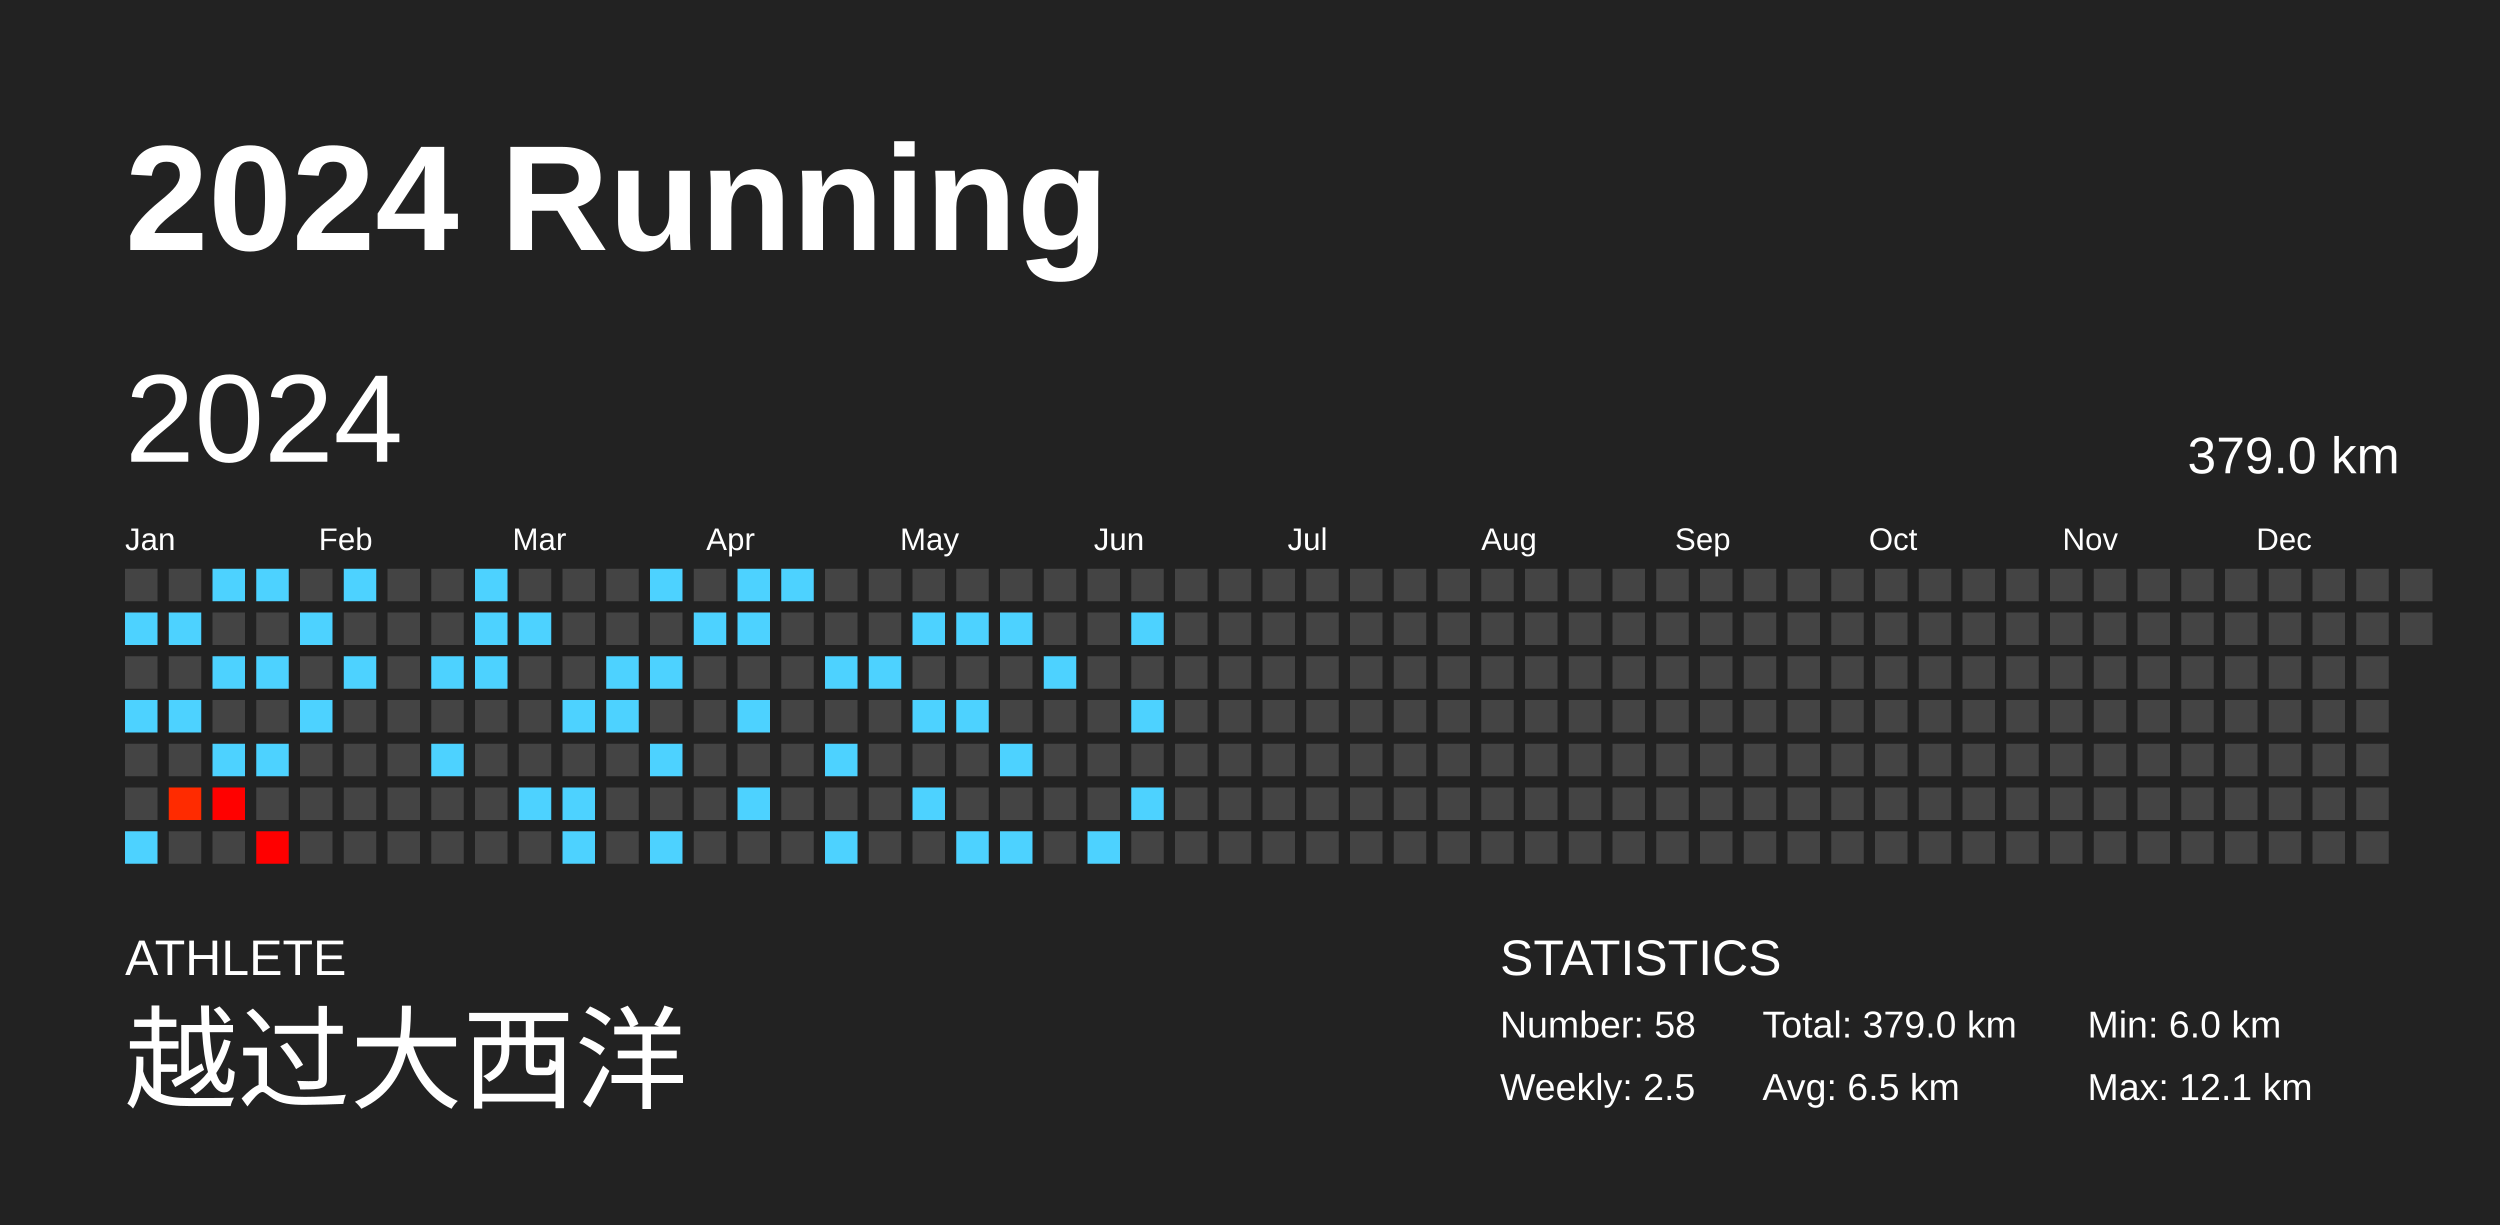
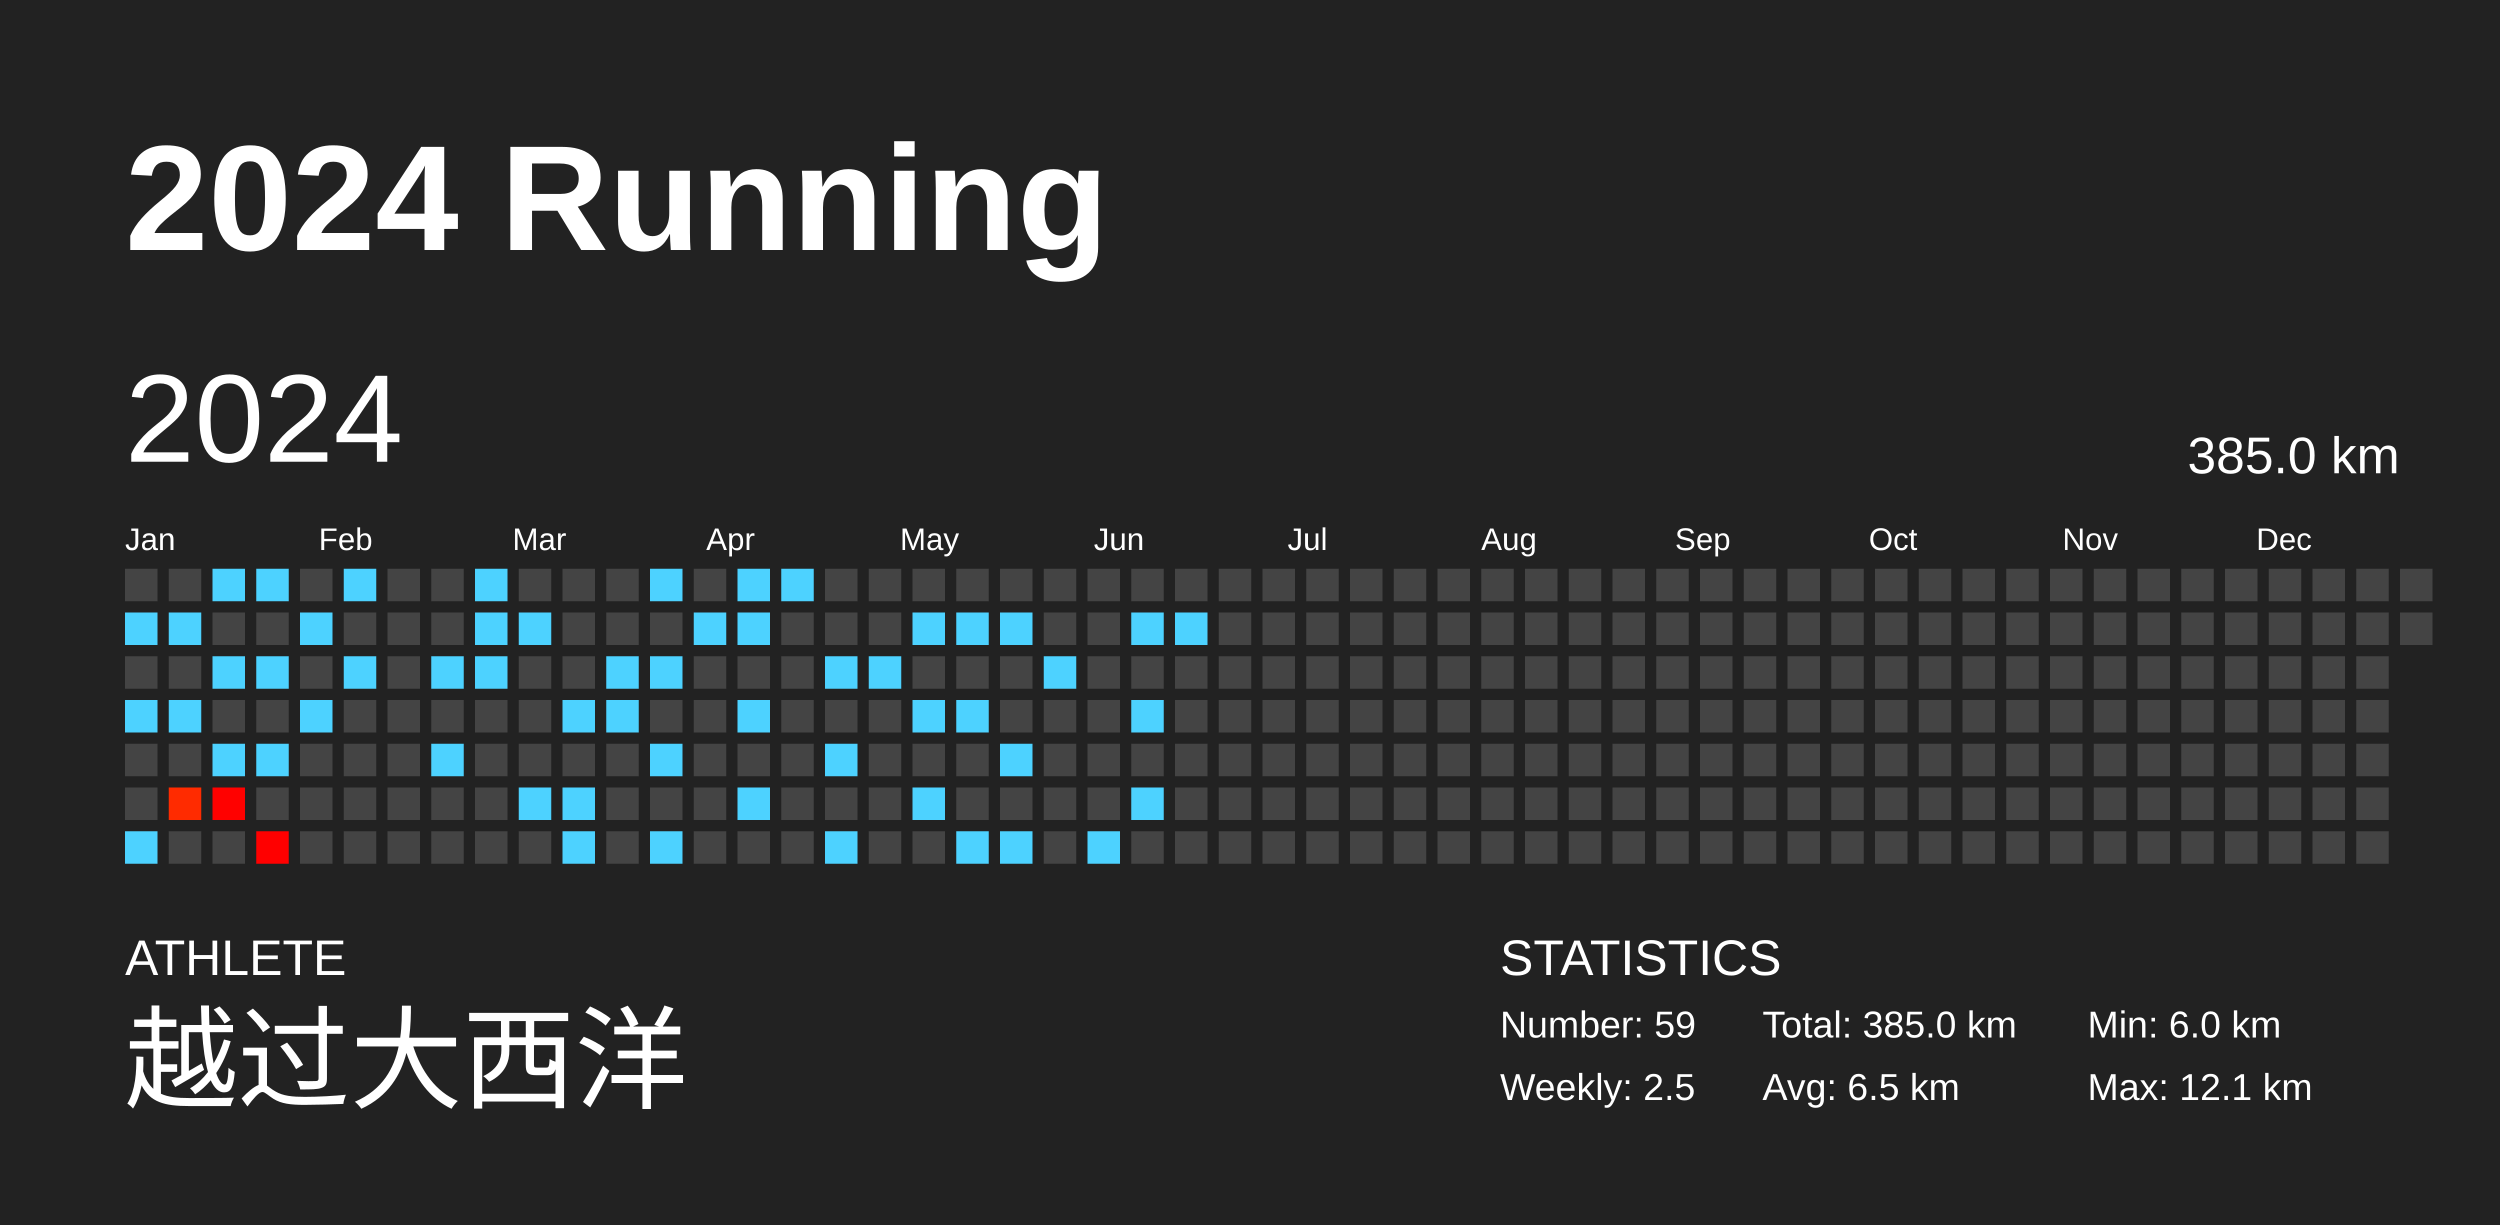
<svg xmlns="http://www.w3.org/2000/svg" baseProfile="full" height="98mm" version="1.1" viewBox="0,0,200,98" width="200mm">
  <defs />
  <rect fill="#222222" height="98" width="200" x="0" y="0" />
  <text fill="#FFFFFF" style="font-size:12px; font-family:Arial; font-weight:bold;" x="10" y="20">2024 Running</text>
  <text fill="#FFFFFF" style="font-size:4px; font-family:Arial" x="10" y="78">ATHLETE</text>
  <text fill="#FFFFFF" style="font-size:9px; font-family:Arial" x="10" y="88">越过大西洋</text>
  <text fill="#FFFFFF" style="font-size:4px; font-family:Arial" x="120" y="78">STATISTICS</text>
-   <text fill="#FFFFFF" style="font-size:3px; font-family:Arial" x="120" y="83">Number: 58</text>
+   <text fill="#FFFFFF" style="font-size:3px; font-family:Arial" x="120" y="83">Number: 59</text>
  <text fill="#FFFFFF" style="font-size:3px; font-family:Arial" x="120" y="88">Weekly: 2.5</text>
-   <text fill="#FFFFFF" style="font-size:3px; font-family:Arial" x="141" y="83">Total: 379.0 km</text>
+   <text fill="#FFFFFF" style="font-size:3px; font-family:Arial" x="141" y="83">Total: 385.0 km</text>
  <text fill="#FFFFFF" style="font-size:3px; font-family:Arial" x="141" y="88">Avg: 6.5 km</text>
  <text fill="#FFFFFF" style="font-size:3px; font-family:Arial" x="167" y="83">Min: 6.0 km</text>
  <text fill="#FFFFFF" style="font-size:3px; font-family:Arial" x="167" y="88">Max: 12.1 km</text>
  <text dominant-baseline="hanging" fill="#FFFFFF" style="font-size:10.0px; font-family:Arial;" x="10" y="30">2024</text>
-   <text dominant-baseline="hanging" fill="#FFFFFF" style="font-size:4.125px; font-family:Arial;" x="175" y="35">379.0 km</text>
+   <text dominant-baseline="hanging" fill="#FFFFFF" style="font-size:4.125px; font-family:Arial;" x="175" y="35">385.0 km</text>
  <text fill="#FFFFFF" style="font-size:2.5px; font-family:Arial" x="10.0" y="44">Jan</text>
  <text fill="#FFFFFF" style="font-size:2.5px; font-family:Arial" x="25.5" y="44">Feb</text>
  <text fill="#FFFFFF" style="font-size:2.5px; font-family:Arial" x="41.0" y="44">Mar</text>
  <text fill="#FFFFFF" style="font-size:2.5px; font-family:Arial" x="56.5" y="44">Apr</text>
  <text fill="#FFFFFF" style="font-size:2.5px; font-family:Arial" x="72.0" y="44">May</text>
  <text fill="#FFFFFF" style="font-size:2.5px; font-family:Arial" x="87.5" y="44">Jun</text>
  <text fill="#FFFFFF" style="font-size:2.5px; font-family:Arial" x="103.0" y="44">Jul</text>
  <text fill="#FFFFFF" style="font-size:2.5px; font-family:Arial" x="118.5" y="44">Aug</text>
  <text fill="#FFFFFF" style="font-size:2.5px; font-family:Arial" x="134.0" y="44">Sep</text>
  <text fill="#FFFFFF" style="font-size:2.5px; font-family:Arial" x="149.5" y="44">Oct</text>
  <text fill="#FFFFFF" style="font-size:2.5px; font-family:Arial" x="165.0" y="44">Nov</text>
  <text fill="#FFFFFF" style="font-size:2.5px; font-family:Arial" x="180.5" y="44">Dec</text>
  <rect fill="#444444" height="2.6" width="2.6" x="10.0" y="45.5" />
  <rect fill="#4dd2ff" height="2.6" width="2.6" x="10.0" y="49.0" />
  <rect fill="#444444" height="2.6" width="2.6" x="10.0" y="52.5" />
  <rect fill="#4dd2ff" height="2.6" width="2.6" x="10.0" y="56.0" />
  <rect fill="#444444" height="2.6" width="2.6" x="10.0" y="59.5" />
  <rect fill="#444444" height="2.6" width="2.6" x="10.0" y="63.0" />
  <rect fill="#4dd2ff" height="2.6" width="2.6" x="10.0" y="66.5" />
  <rect fill="#444444" height="2.6" width="2.6" x="13.5" y="45.5" />
  <rect fill="#4dd2ff" height="2.6" width="2.6" x="13.5" y="49.0" />
  <rect fill="#444444" height="2.6" width="2.6" x="13.5" y="52.5" />
  <rect fill="#4dd2ff" height="2.6" width="2.6" x="13.5" y="56.0" />
  <rect fill="#444444" height="2.6" width="2.6" x="13.5" y="59.5" />
  <rect fill="#ff2b00" height="2.6" width="2.6" x="13.5" y="63.0" />
  <rect fill="#444444" height="2.6" width="2.6" x="13.5" y="66.5" />
  <rect fill="#4dd2ff" height="2.6" width="2.6" x="17.0" y="45.5" />
  <rect fill="#444444" height="2.6" width="2.6" x="17.0" y="49.0" />
  <rect fill="#4dd2ff" height="2.6" width="2.6" x="17.0" y="52.5" />
  <rect fill="#444444" height="2.6" width="2.6" x="17.0" y="56.0" />
  <rect fill="#4dd2ff" height="2.6" width="2.6" x="17.0" y="59.5" />
  <rect fill="#ff0100" height="2.6" width="2.6" x="17.0" y="63.0" />
  <rect fill="#444444" height="2.6" width="2.6" x="17.0" y="66.5" />
  <rect fill="#4dd2ff" height="2.6" width="2.6" x="20.5" y="45.5" />
  <rect fill="#444444" height="2.6" width="2.6" x="20.5" y="49.0" />
  <rect fill="#4dd2ff" height="2.6" width="2.6" x="20.5" y="52.5" />
  <rect fill="#444444" height="2.6" width="2.6" x="20.5" y="56.0" />
  <rect fill="#4dd2ff" height="2.6" width="2.6" x="20.5" y="59.5" />
  <rect fill="#444444" height="2.6" width="2.6" x="20.5" y="63.0" />
  <rect fill="#ff0000" height="2.6" width="2.6" x="20.5" y="66.5" />
  <rect fill="#444444" height="2.6" width="2.6" x="24.0" y="45.5" />
  <rect fill="#4dd2ff" height="2.6" width="2.6" x="24.0" y="49.0" />
  <rect fill="#444444" height="2.6" width="2.6" x="24.0" y="52.5" />
  <rect fill="#4dd2ff" height="2.6" width="2.6" x="24.0" y="56.0" />
  <rect fill="#444444" height="2.6" width="2.6" x="24.0" y="59.5" />
  <rect fill="#444444" height="2.6" width="2.6" x="24.0" y="63.0" />
  <rect fill="#444444" height="2.6" width="2.6" x="24.0" y="66.5" />
  <rect fill="#4dd2ff" height="2.6" width="2.6" x="27.5" y="45.5" />
  <rect fill="#444444" height="2.6" width="2.6" x="27.5" y="49.0" />
  <rect fill="#4dd2ff" height="2.6" width="2.6" x="27.5" y="52.5" />
  <rect fill="#444444" height="2.6" width="2.6" x="27.5" y="56.0" />
  <rect fill="#444444" height="2.6" width="2.6" x="27.5" y="59.5" />
  <rect fill="#444444" height="2.6" width="2.6" x="27.5" y="63.0" />
  <rect fill="#444444" height="2.6" width="2.6" x="27.5" y="66.5" />
  <rect fill="#444444" height="2.6" width="2.6" x="31.0" y="45.5" />
  <rect fill="#444444" height="2.6" width="2.6" x="31.0" y="49.0" />
  <rect fill="#444444" height="2.6" width="2.6" x="31.0" y="52.5" />
  <rect fill="#444444" height="2.6" width="2.6" x="31.0" y="56.0" />
  <rect fill="#444444" height="2.6" width="2.6" x="31.0" y="59.5" />
  <rect fill="#444444" height="2.6" width="2.6" x="31.0" y="63.0" />
  <rect fill="#444444" height="2.6" width="2.6" x="31.0" y="66.5" />
  <rect fill="#444444" height="2.6" width="2.6" x="34.5" y="45.5" />
  <rect fill="#444444" height="2.6" width="2.6" x="34.5" y="49.0" />
  <rect fill="#4dd2ff" height="2.6" width="2.6" x="34.5" y="52.5" />
  <rect fill="#444444" height="2.6" width="2.6" x="34.5" y="56.0" />
  <rect fill="#4dd2ff" height="2.6" width="2.6" x="34.5" y="59.5" />
  <rect fill="#444444" height="2.6" width="2.6" x="34.5" y="63.0" />
  <rect fill="#444444" height="2.6" width="2.6" x="34.5" y="66.5" />
  <rect fill="#4dd2ff" height="2.6" width="2.6" x="38.0" y="45.5" />
  <rect fill="#4dd2ff" height="2.6" width="2.6" x="38.0" y="49.0" />
  <rect fill="#4dd2ff" height="2.6" width="2.6" x="38.0" y="52.5" />
  <rect fill="#444444" height="2.6" width="2.6" x="38.0" y="56.0" />
  <rect fill="#444444" height="2.6" width="2.6" x="38.0" y="59.5" />
  <rect fill="#444444" height="2.6" width="2.6" x="38.0" y="63.0" />
  <rect fill="#444444" height="2.6" width="2.6" x="38.0" y="66.5" />
  <rect fill="#444444" height="2.6" width="2.6" x="41.5" y="45.5" />
  <rect fill="#4dd2ff" height="2.6" width="2.6" x="41.5" y="49.0" />
  <rect fill="#444444" height="2.6" width="2.6" x="41.5" y="52.5" />
  <rect fill="#444444" height="2.6" width="2.6" x="41.5" y="56.0" />
  <rect fill="#444444" height="2.6" width="2.6" x="41.5" y="59.5" />
  <rect fill="#4dd2ff" height="2.6" width="2.6" x="41.5" y="63.0" />
  <rect fill="#444444" height="2.6" width="2.6" x="41.5" y="66.5" />
  <rect fill="#444444" height="2.6" width="2.6" x="45.0" y="45.5" />
  <rect fill="#444444" height="2.6" width="2.6" x="45.0" y="49.0" />
  <rect fill="#444444" height="2.6" width="2.6" x="45.0" y="52.5" />
  <rect fill="#4dd2ff" height="2.6" width="2.6" x="45.0" y="56.0" />
  <rect fill="#444444" height="2.6" width="2.6" x="45.0" y="59.5" />
  <rect fill="#4dd2ff" height="2.6" width="2.6" x="45.0" y="63.0" />
  <rect fill="#4dd2ff" height="2.6" width="2.6" x="45.0" y="66.5" />
  <rect fill="#444444" height="2.6" width="2.6" x="48.5" y="45.5" />
  <rect fill="#444444" height="2.6" width="2.6" x="48.5" y="49.0" />
  <rect fill="#4dd2ff" height="2.6" width="2.6" x="48.5" y="52.5" />
  <rect fill="#4dd2ff" height="2.6" width="2.6" x="48.5" y="56.0" />
  <rect fill="#444444" height="2.6" width="2.6" x="48.5" y="59.5" />
  <rect fill="#444444" height="2.6" width="2.6" x="48.5" y="63.0" />
  <rect fill="#444444" height="2.6" width="2.6" x="48.5" y="66.5" />
  <rect fill="#4dd2ff" height="2.6" width="2.6" x="52.0" y="45.5" />
  <rect fill="#444444" height="2.6" width="2.6" x="52.0" y="49.0" />
  <rect fill="#4dd2ff" height="2.6" width="2.6" x="52.0" y="52.5" />
  <rect fill="#444444" height="2.6" width="2.6" x="52.0" y="56.0" />
  <rect fill="#4dd2ff" height="2.6" width="2.6" x="52.0" y="59.5" />
  <rect fill="#444444" height="2.6" width="2.6" x="52.0" y="63.0" />
  <rect fill="#4dd2ff" height="2.6" width="2.6" x="52.0" y="66.5" />
  <rect fill="#444444" height="2.6" width="2.6" x="55.5" y="45.5" />
  <rect fill="#4dd2ff" height="2.6" width="2.6" x="55.5" y="49.0" />
  <rect fill="#444444" height="2.6" width="2.6" x="55.5" y="52.5" />
  <rect fill="#444444" height="2.6" width="2.6" x="55.5" y="56.0" />
  <rect fill="#444444" height="2.6" width="2.6" x="55.5" y="59.5" />
  <rect fill="#444444" height="2.6" width="2.6" x="55.5" y="63.0" />
  <rect fill="#444444" height="2.6" width="2.6" x="55.5" y="66.5" />
  <rect fill="#4dd2ff" height="2.6" width="2.6" x="59.0" y="45.5" />
  <rect fill="#4dd2ff" height="2.6" width="2.6" x="59.0" y="49.0" />
  <rect fill="#444444" height="2.6" width="2.6" x="59.0" y="52.5" />
  <rect fill="#4dd2ff" height="2.6" width="2.6" x="59.0" y="56.0" />
  <rect fill="#444444" height="2.6" width="2.6" x="59.0" y="59.5" />
  <rect fill="#4dd2ff" height="2.6" width="2.6" x="59.0" y="63.0" />
  <rect fill="#444444" height="2.6" width="2.6" x="59.0" y="66.5" />
  <rect fill="#4dd2ff" height="2.6" width="2.6" x="62.5" y="45.5" />
  <rect fill="#444444" height="2.6" width="2.6" x="62.5" y="49.0" />
  <rect fill="#444444" height="2.6" width="2.6" x="62.5" y="52.5" />
  <rect fill="#444444" height="2.6" width="2.6" x="62.5" y="56.0" />
  <rect fill="#444444" height="2.6" width="2.6" x="62.5" y="59.5" />
  <rect fill="#444444" height="2.6" width="2.6" x="62.5" y="63.0" />
  <rect fill="#444444" height="2.6" width="2.6" x="62.5" y="66.5" />
  <rect fill="#444444" height="2.6" width="2.6" x="66.0" y="45.5" />
  <rect fill="#444444" height="2.6" width="2.6" x="66.0" y="49.0" />
  <rect fill="#4dd2ff" height="2.6" width="2.6" x="66.0" y="52.5" />
  <rect fill="#444444" height="2.6" width="2.6" x="66.0" y="56.0" />
  <rect fill="#4dd2ff" height="2.6" width="2.6" x="66.0" y="59.5" />
  <rect fill="#444444" height="2.6" width="2.6" x="66.0" y="63.0" />
  <rect fill="#4dd2ff" height="2.6" width="2.6" x="66.0" y="66.5" />
  <rect fill="#444444" height="2.6" width="2.6" x="69.5" y="45.5" />
  <rect fill="#444444" height="2.6" width="2.6" x="69.5" y="49.0" />
  <rect fill="#4dd2ff" height="2.6" width="2.6" x="69.5" y="52.5" />
  <rect fill="#444444" height="2.6" width="2.6" x="69.5" y="56.0" />
  <rect fill="#444444" height="2.6" width="2.6" x="69.5" y="59.5" />
  <rect fill="#444444" height="2.6" width="2.6" x="69.5" y="63.0" />
  <rect fill="#444444" height="2.6" width="2.6" x="69.5" y="66.5" />
  <rect fill="#444444" height="2.6" width="2.6" x="73.0" y="45.5" />
  <rect fill="#4dd2ff" height="2.6" width="2.6" x="73.0" y="49.0" />
  <rect fill="#444444" height="2.6" width="2.6" x="73.0" y="52.5" />
  <rect fill="#4dd2ff" height="2.6" width="2.6" x="73.0" y="56.0" />
  <rect fill="#444444" height="2.6" width="2.6" x="73.0" y="59.5" />
  <rect fill="#4dd2ff" height="2.6" width="2.6" x="73.0" y="63.0" />
  <rect fill="#444444" height="2.6" width="2.6" x="73.0" y="66.5" />
  <rect fill="#444444" height="2.6" width="2.6" x="76.5" y="45.5" />
  <rect fill="#4dd2ff" height="2.6" width="2.6" x="76.5" y="49.0" />
  <rect fill="#444444" height="2.6" width="2.6" x="76.5" y="52.5" />
  <rect fill="#4dd2ff" height="2.6" width="2.6" x="76.5" y="56.0" />
  <rect fill="#444444" height="2.6" width="2.6" x="76.5" y="59.5" />
  <rect fill="#444444" height="2.6" width="2.6" x="76.5" y="63.0" />
  <rect fill="#4dd2ff" height="2.6" width="2.6" x="76.5" y="66.5" />
  <rect fill="#444444" height="2.6" width="2.6" x="80.0" y="45.5" />
  <rect fill="#4dd2ff" height="2.6" width="2.6" x="80.0" y="49.0" />
  <rect fill="#444444" height="2.6" width="2.6" x="80.0" y="52.5" />
  <rect fill="#444444" height="2.6" width="2.6" x="80.0" y="56.0" />
  <rect fill="#4dd2ff" height="2.6" width="2.6" x="80.0" y="59.5" />
  <rect fill="#444444" height="2.6" width="2.6" x="80.0" y="63.0" />
  <rect fill="#4dd2ff" height="2.6" width="2.6" x="80.0" y="66.5" />
  <rect fill="#444444" height="2.6" width="2.6" x="83.5" y="45.5" />
  <rect fill="#444444" height="2.6" width="2.6" x="83.5" y="49.0" />
  <rect fill="#4dd2ff" height="2.6" width="2.6" x="83.5" y="52.5" />
  <rect fill="#444444" height="2.6" width="2.6" x="83.5" y="56.0" />
  <rect fill="#444444" height="2.6" width="2.6" x="83.5" y="59.5" />
  <rect fill="#444444" height="2.6" width="2.6" x="83.5" y="63.0" />
  <rect fill="#444444" height="2.6" width="2.6" x="83.5" y="66.5" />
  <rect fill="#444444" height="2.6" width="2.6" x="87.0" y="45.5" />
  <rect fill="#444444" height="2.6" width="2.6" x="87.0" y="49.0" />
  <rect fill="#444444" height="2.6" width="2.6" x="87.0" y="52.5" />
  <rect fill="#444444" height="2.6" width="2.6" x="87.0" y="56.0" />
  <rect fill="#444444" height="2.6" width="2.6" x="87.0" y="59.5" />
  <rect fill="#444444" height="2.6" width="2.6" x="87.0" y="63.0" />
  <rect fill="#4dd2ff" height="2.6" width="2.6" x="87.0" y="66.5" />
  <rect fill="#444444" height="2.6" width="2.6" x="90.5" y="45.5" />
  <rect fill="#4dd2ff" height="2.6" width="2.6" x="90.5" y="49.0" />
  <rect fill="#444444" height="2.6" width="2.6" x="90.5" y="52.5" />
  <rect fill="#4dd2ff" height="2.6" width="2.6" x="90.5" y="56.0" />
  <rect fill="#444444" height="2.6" width="2.6" x="90.5" y="59.5" />
  <rect fill="#4dd2ff" height="2.6" width="2.6" x="90.5" y="63.0" />
  <rect fill="#444444" height="2.6" width="2.6" x="90.5" y="66.5" />
  <rect fill="#444444" height="2.6" width="2.6" x="94.0" y="45.5" />
-   <rect fill="#444444" height="2.6" width="2.6" x="94.0" y="49.0" />
+   <rect fill="#4dd2ff" height="2.6" width="2.6" x="94.0" y="49.0" />
  <rect fill="#444444" height="2.6" width="2.6" x="94.0" y="52.5" />
  <rect fill="#444444" height="2.6" width="2.6" x="94.0" y="56.0" />
  <rect fill="#444444" height="2.6" width="2.6" x="94.0" y="59.5" />
  <rect fill="#444444" height="2.6" width="2.6" x="94.0" y="63.0" />
  <rect fill="#444444" height="2.6" width="2.6" x="94.0" y="66.5" />
  <rect fill="#444444" height="2.6" width="2.6" x="97.5" y="45.5" />
  <rect fill="#444444" height="2.6" width="2.6" x="97.5" y="49.0" />
  <rect fill="#444444" height="2.6" width="2.6" x="97.5" y="52.5" />
  <rect fill="#444444" height="2.6" width="2.6" x="97.5" y="56.0" />
  <rect fill="#444444" height="2.6" width="2.6" x="97.5" y="59.5" />
  <rect fill="#444444" height="2.6" width="2.6" x="97.5" y="63.0" />
  <rect fill="#444444" height="2.6" width="2.6" x="97.5" y="66.5" />
  <rect fill="#444444" height="2.6" width="2.6" x="101.0" y="45.5" />
  <rect fill="#444444" height="2.6" width="2.6" x="101.0" y="49.0" />
  <rect fill="#444444" height="2.6" width="2.6" x="101.0" y="52.5" />
  <rect fill="#444444" height="2.6" width="2.6" x="101.0" y="56.0" />
  <rect fill="#444444" height="2.6" width="2.6" x="101.0" y="59.5" />
  <rect fill="#444444" height="2.6" width="2.6" x="101.0" y="63.0" />
  <rect fill="#444444" height="2.6" width="2.6" x="101.0" y="66.5" />
  <rect fill="#444444" height="2.6" width="2.6" x="104.5" y="45.5" />
  <rect fill="#444444" height="2.6" width="2.6" x="104.5" y="49.0" />
  <rect fill="#444444" height="2.6" width="2.6" x="104.5" y="52.5" />
  <rect fill="#444444" height="2.6" width="2.6" x="104.5" y="56.0" />
  <rect fill="#444444" height="2.6" width="2.6" x="104.5" y="59.5" />
  <rect fill="#444444" height="2.6" width="2.6" x="104.5" y="63.0" />
  <rect fill="#444444" height="2.6" width="2.6" x="104.5" y="66.5" />
  <rect fill="#444444" height="2.6" width="2.6" x="108.0" y="45.5" />
  <rect fill="#444444" height="2.6" width="2.6" x="108.0" y="49.0" />
  <rect fill="#444444" height="2.6" width="2.6" x="108.0" y="52.5" />
  <rect fill="#444444" height="2.6" width="2.6" x="108.0" y="56.0" />
  <rect fill="#444444" height="2.6" width="2.6" x="108.0" y="59.5" />
  <rect fill="#444444" height="2.6" width="2.6" x="108.0" y="63.0" />
  <rect fill="#444444" height="2.6" width="2.6" x="108.0" y="66.5" />
  <rect fill="#444444" height="2.6" width="2.6" x="111.5" y="45.5" />
  <rect fill="#444444" height="2.6" width="2.6" x="111.5" y="49.0" />
  <rect fill="#444444" height="2.6" width="2.6" x="111.5" y="52.5" />
  <rect fill="#444444" height="2.6" width="2.6" x="111.5" y="56.0" />
  <rect fill="#444444" height="2.6" width="2.6" x="111.5" y="59.5" />
  <rect fill="#444444" height="2.6" width="2.6" x="111.5" y="63.0" />
  <rect fill="#444444" height="2.6" width="2.6" x="111.5" y="66.5" />
  <rect fill="#444444" height="2.6" width="2.6" x="115.0" y="45.5" />
  <rect fill="#444444" height="2.6" width="2.6" x="115.0" y="49.0" />
  <rect fill="#444444" height="2.6" width="2.6" x="115.0" y="52.5" />
  <rect fill="#444444" height="2.6" width="2.6" x="115.0" y="56.0" />
  <rect fill="#444444" height="2.6" width="2.6" x="115.0" y="59.5" />
  <rect fill="#444444" height="2.6" width="2.6" x="115.0" y="63.0" />
  <rect fill="#444444" height="2.6" width="2.6" x="115.0" y="66.5" />
  <rect fill="#444444" height="2.6" width="2.6" x="118.5" y="45.5" />
  <rect fill="#444444" height="2.6" width="2.6" x="118.5" y="49.0" />
  <rect fill="#444444" height="2.6" width="2.6" x="118.5" y="52.5" />
  <rect fill="#444444" height="2.6" width="2.6" x="118.5" y="56.0" />
  <rect fill="#444444" height="2.6" width="2.6" x="118.5" y="59.5" />
  <rect fill="#444444" height="2.6" width="2.6" x="118.5" y="63.0" />
  <rect fill="#444444" height="2.6" width="2.6" x="118.5" y="66.5" />
  <rect fill="#444444" height="2.6" width="2.6" x="122.0" y="45.5" />
  <rect fill="#444444" height="2.6" width="2.6" x="122.0" y="49.0" />
  <rect fill="#444444" height="2.6" width="2.6" x="122.0" y="52.5" />
  <rect fill="#444444" height="2.6" width="2.6" x="122.0" y="56.0" />
  <rect fill="#444444" height="2.6" width="2.6" x="122.0" y="59.5" />
  <rect fill="#444444" height="2.6" width="2.6" x="122.0" y="63.0" />
  <rect fill="#444444" height="2.6" width="2.6" x="122.0" y="66.5" />
  <rect fill="#444444" height="2.6" width="2.6" x="125.5" y="45.5" />
  <rect fill="#444444" height="2.6" width="2.6" x="125.5" y="49.0" />
  <rect fill="#444444" height="2.6" width="2.6" x="125.5" y="52.5" />
  <rect fill="#444444" height="2.6" width="2.6" x="125.5" y="56.0" />
  <rect fill="#444444" height="2.6" width="2.6" x="125.5" y="59.5" />
  <rect fill="#444444" height="2.6" width="2.6" x="125.5" y="63.0" />
  <rect fill="#444444" height="2.6" width="2.6" x="125.5" y="66.5" />
  <rect fill="#444444" height="2.6" width="2.6" x="129.0" y="45.5" />
  <rect fill="#444444" height="2.6" width="2.6" x="129.0" y="49.0" />
  <rect fill="#444444" height="2.6" width="2.6" x="129.0" y="52.5" />
  <rect fill="#444444" height="2.6" width="2.6" x="129.0" y="56.0" />
  <rect fill="#444444" height="2.6" width="2.6" x="129.0" y="59.5" />
  <rect fill="#444444" height="2.6" width="2.6" x="129.0" y="63.0" />
  <rect fill="#444444" height="2.6" width="2.6" x="129.0" y="66.5" />
  <rect fill="#444444" height="2.6" width="2.6" x="132.5" y="45.5" />
  <rect fill="#444444" height="2.6" width="2.6" x="132.5" y="49.0" />
  <rect fill="#444444" height="2.6" width="2.6" x="132.5" y="52.5" />
  <rect fill="#444444" height="2.6" width="2.6" x="132.5" y="56.0" />
  <rect fill="#444444" height="2.6" width="2.6" x="132.5" y="59.5" />
  <rect fill="#444444" height="2.6" width="2.6" x="132.5" y="63.0" />
  <rect fill="#444444" height="2.6" width="2.6" x="132.5" y="66.5" />
  <rect fill="#444444" height="2.6" width="2.6" x="136.0" y="45.5" />
  <rect fill="#444444" height="2.6" width="2.6" x="136.0" y="49.0" />
  <rect fill="#444444" height="2.6" width="2.6" x="136.0" y="52.5" />
  <rect fill="#444444" height="2.6" width="2.6" x="136.0" y="56.0" />
  <rect fill="#444444" height="2.6" width="2.6" x="136.0" y="59.5" />
  <rect fill="#444444" height="2.6" width="2.6" x="136.0" y="63.0" />
  <rect fill="#444444" height="2.6" width="2.6" x="136.0" y="66.5" />
  <rect fill="#444444" height="2.6" width="2.6" x="139.5" y="45.5" />
  <rect fill="#444444" height="2.6" width="2.6" x="139.5" y="49.0" />
  <rect fill="#444444" height="2.6" width="2.6" x="139.5" y="52.5" />
  <rect fill="#444444" height="2.6" width="2.6" x="139.5" y="56.0" />
  <rect fill="#444444" height="2.6" width="2.6" x="139.5" y="59.5" />
  <rect fill="#444444" height="2.6" width="2.6" x="139.5" y="63.0" />
  <rect fill="#444444" height="2.6" width="2.6" x="139.5" y="66.5" />
  <rect fill="#444444" height="2.6" width="2.6" x="143.0" y="45.5" />
  <rect fill="#444444" height="2.6" width="2.6" x="143.0" y="49.0" />
  <rect fill="#444444" height="2.6" width="2.6" x="143.0" y="52.5" />
  <rect fill="#444444" height="2.6" width="2.6" x="143.0" y="56.0" />
  <rect fill="#444444" height="2.6" width="2.6" x="143.0" y="59.5" />
  <rect fill="#444444" height="2.6" width="2.6" x="143.0" y="63.0" />
  <rect fill="#444444" height="2.6" width="2.6" x="143.0" y="66.5" />
  <rect fill="#444444" height="2.6" width="2.6" x="146.5" y="45.5" />
  <rect fill="#444444" height="2.6" width="2.6" x="146.5" y="49.0" />
  <rect fill="#444444" height="2.6" width="2.6" x="146.5" y="52.5" />
  <rect fill="#444444" height="2.6" width="2.6" x="146.5" y="56.0" />
  <rect fill="#444444" height="2.6" width="2.6" x="146.5" y="59.5" />
  <rect fill="#444444" height="2.6" width="2.6" x="146.5" y="63.0" />
  <rect fill="#444444" height="2.6" width="2.6" x="146.5" y="66.5" />
  <rect fill="#444444" height="2.6" width="2.6" x="150.0" y="45.5" />
  <rect fill="#444444" height="2.6" width="2.6" x="150.0" y="49.0" />
  <rect fill="#444444" height="2.6" width="2.6" x="150.0" y="52.5" />
  <rect fill="#444444" height="2.6" width="2.6" x="150.0" y="56.0" />
  <rect fill="#444444" height="2.6" width="2.6" x="150.0" y="59.5" />
  <rect fill="#444444" height="2.6" width="2.6" x="150.0" y="63.0" />
  <rect fill="#444444" height="2.6" width="2.6" x="150.0" y="66.5" />
  <rect fill="#444444" height="2.6" width="2.6" x="153.5" y="45.5" />
  <rect fill="#444444" height="2.6" width="2.6" x="153.5" y="49.0" />
  <rect fill="#444444" height="2.6" width="2.6" x="153.5" y="52.5" />
  <rect fill="#444444" height="2.6" width="2.6" x="153.5" y="56.0" />
  <rect fill="#444444" height="2.6" width="2.6" x="153.5" y="59.5" />
  <rect fill="#444444" height="2.6" width="2.6" x="153.5" y="63.0" />
  <rect fill="#444444" height="2.6" width="2.6" x="153.5" y="66.5" />
  <rect fill="#444444" height="2.6" width="2.6" x="157.0" y="45.5" />
  <rect fill="#444444" height="2.6" width="2.6" x="157.0" y="49.0" />
  <rect fill="#444444" height="2.6" width="2.6" x="157.0" y="52.5" />
  <rect fill="#444444" height="2.6" width="2.6" x="157.0" y="56.0" />
  <rect fill="#444444" height="2.6" width="2.6" x="157.0" y="59.5" />
  <rect fill="#444444" height="2.6" width="2.6" x="157.0" y="63.0" />
  <rect fill="#444444" height="2.6" width="2.6" x="157.0" y="66.5" />
  <rect fill="#444444" height="2.6" width="2.6" x="160.5" y="45.5" />
  <rect fill="#444444" height="2.6" width="2.6" x="160.5" y="49.0" />
  <rect fill="#444444" height="2.6" width="2.6" x="160.5" y="52.5" />
  <rect fill="#444444" height="2.6" width="2.6" x="160.5" y="56.0" />
  <rect fill="#444444" height="2.6" width="2.6" x="160.5" y="59.5" />
  <rect fill="#444444" height="2.6" width="2.6" x="160.5" y="63.0" />
  <rect fill="#444444" height="2.6" width="2.6" x="160.5" y="66.5" />
  <rect fill="#444444" height="2.6" width="2.6" x="164.0" y="45.5" />
  <rect fill="#444444" height="2.6" width="2.6" x="164.0" y="49.0" />
  <rect fill="#444444" height="2.6" width="2.6" x="164.0" y="52.5" />
  <rect fill="#444444" height="2.6" width="2.6" x="164.0" y="56.0" />
  <rect fill="#444444" height="2.6" width="2.6" x="164.0" y="59.5" />
  <rect fill="#444444" height="2.6" width="2.6" x="164.0" y="63.0" />
  <rect fill="#444444" height="2.6" width="2.6" x="164.0" y="66.5" />
  <rect fill="#444444" height="2.6" width="2.6" x="167.5" y="45.5" />
  <rect fill="#444444" height="2.6" width="2.6" x="167.5" y="49.0" />
  <rect fill="#444444" height="2.6" width="2.6" x="167.5" y="52.5" />
  <rect fill="#444444" height="2.6" width="2.6" x="167.5" y="56.0" />
  <rect fill="#444444" height="2.6" width="2.6" x="167.5" y="59.5" />
  <rect fill="#444444" height="2.6" width="2.6" x="167.5" y="63.0" />
  <rect fill="#444444" height="2.6" width="2.6" x="167.5" y="66.5" />
  <rect fill="#444444" height="2.6" width="2.6" x="171.0" y="45.5" />
  <rect fill="#444444" height="2.6" width="2.6" x="171.0" y="49.0" />
  <rect fill="#444444" height="2.6" width="2.6" x="171.0" y="52.5" />
  <rect fill="#444444" height="2.6" width="2.6" x="171.0" y="56.0" />
  <rect fill="#444444" height="2.6" width="2.6" x="171.0" y="59.5" />
  <rect fill="#444444" height="2.6" width="2.6" x="171.0" y="63.0" />
  <rect fill="#444444" height="2.6" width="2.6" x="171.0" y="66.5" />
  <rect fill="#444444" height="2.6" width="2.6" x="174.5" y="45.5" />
  <rect fill="#444444" height="2.6" width="2.6" x="174.5" y="49.0" />
  <rect fill="#444444" height="2.6" width="2.6" x="174.5" y="52.5" />
  <rect fill="#444444" height="2.6" width="2.6" x="174.5" y="56.0" />
  <rect fill="#444444" height="2.6" width="2.6" x="174.5" y="59.5" />
  <rect fill="#444444" height="2.6" width="2.6" x="174.5" y="63.0" />
  <rect fill="#444444" height="2.6" width="2.6" x="174.5" y="66.5" />
  <rect fill="#444444" height="2.6" width="2.6" x="178.0" y="45.5" />
  <rect fill="#444444" height="2.6" width="2.6" x="178.0" y="49.0" />
  <rect fill="#444444" height="2.6" width="2.6" x="178.0" y="52.5" />
  <rect fill="#444444" height="2.6" width="2.6" x="178.0" y="56.0" />
  <rect fill="#444444" height="2.6" width="2.6" x="178.0" y="59.5" />
  <rect fill="#444444" height="2.6" width="2.6" x="178.0" y="63.0" />
  <rect fill="#444444" height="2.6" width="2.6" x="178.0" y="66.5" />
  <rect fill="#444444" height="2.6" width="2.6" x="181.5" y="45.5" />
  <rect fill="#444444" height="2.6" width="2.6" x="181.5" y="49.0" />
  <rect fill="#444444" height="2.6" width="2.6" x="181.5" y="52.5" />
  <rect fill="#444444" height="2.6" width="2.6" x="181.5" y="56.0" />
  <rect fill="#444444" height="2.6" width="2.6" x="181.5" y="59.5" />
  <rect fill="#444444" height="2.6" width="2.6" x="181.5" y="63.0" />
  <rect fill="#444444" height="2.6" width="2.6" x="181.5" y="66.5" />
  <rect fill="#444444" height="2.6" width="2.6" x="185.0" y="45.5" />
  <rect fill="#444444" height="2.6" width="2.6" x="185.0" y="49.0" />
  <rect fill="#444444" height="2.6" width="2.6" x="185.0" y="52.5" />
  <rect fill="#444444" height="2.6" width="2.6" x="185.0" y="56.0" />
  <rect fill="#444444" height="2.6" width="2.6" x="185.0" y="59.5" />
  <rect fill="#444444" height="2.6" width="2.6" x="185.0" y="63.0" />
  <rect fill="#444444" height="2.6" width="2.6" x="185.0" y="66.5" />
  <rect fill="#444444" height="2.6" width="2.6" x="188.5" y="45.5" />
  <rect fill="#444444" height="2.6" width="2.6" x="188.5" y="49.0" />
  <rect fill="#444444" height="2.6" width="2.6" x="188.5" y="52.5" />
  <rect fill="#444444" height="2.6" width="2.6" x="188.5" y="56.0" />
  <rect fill="#444444" height="2.6" width="2.6" x="188.5" y="59.5" />
  <rect fill="#444444" height="2.6" width="2.6" x="188.5" y="63.0" />
  <rect fill="#444444" height="2.6" width="2.6" x="188.5" y="66.5" />
  <rect fill="#444444" height="2.6" width="2.6" x="192.0" y="45.5" />
  <rect fill="#444444" height="2.6" width="2.6" x="192.0" y="49.0" />
</svg>
